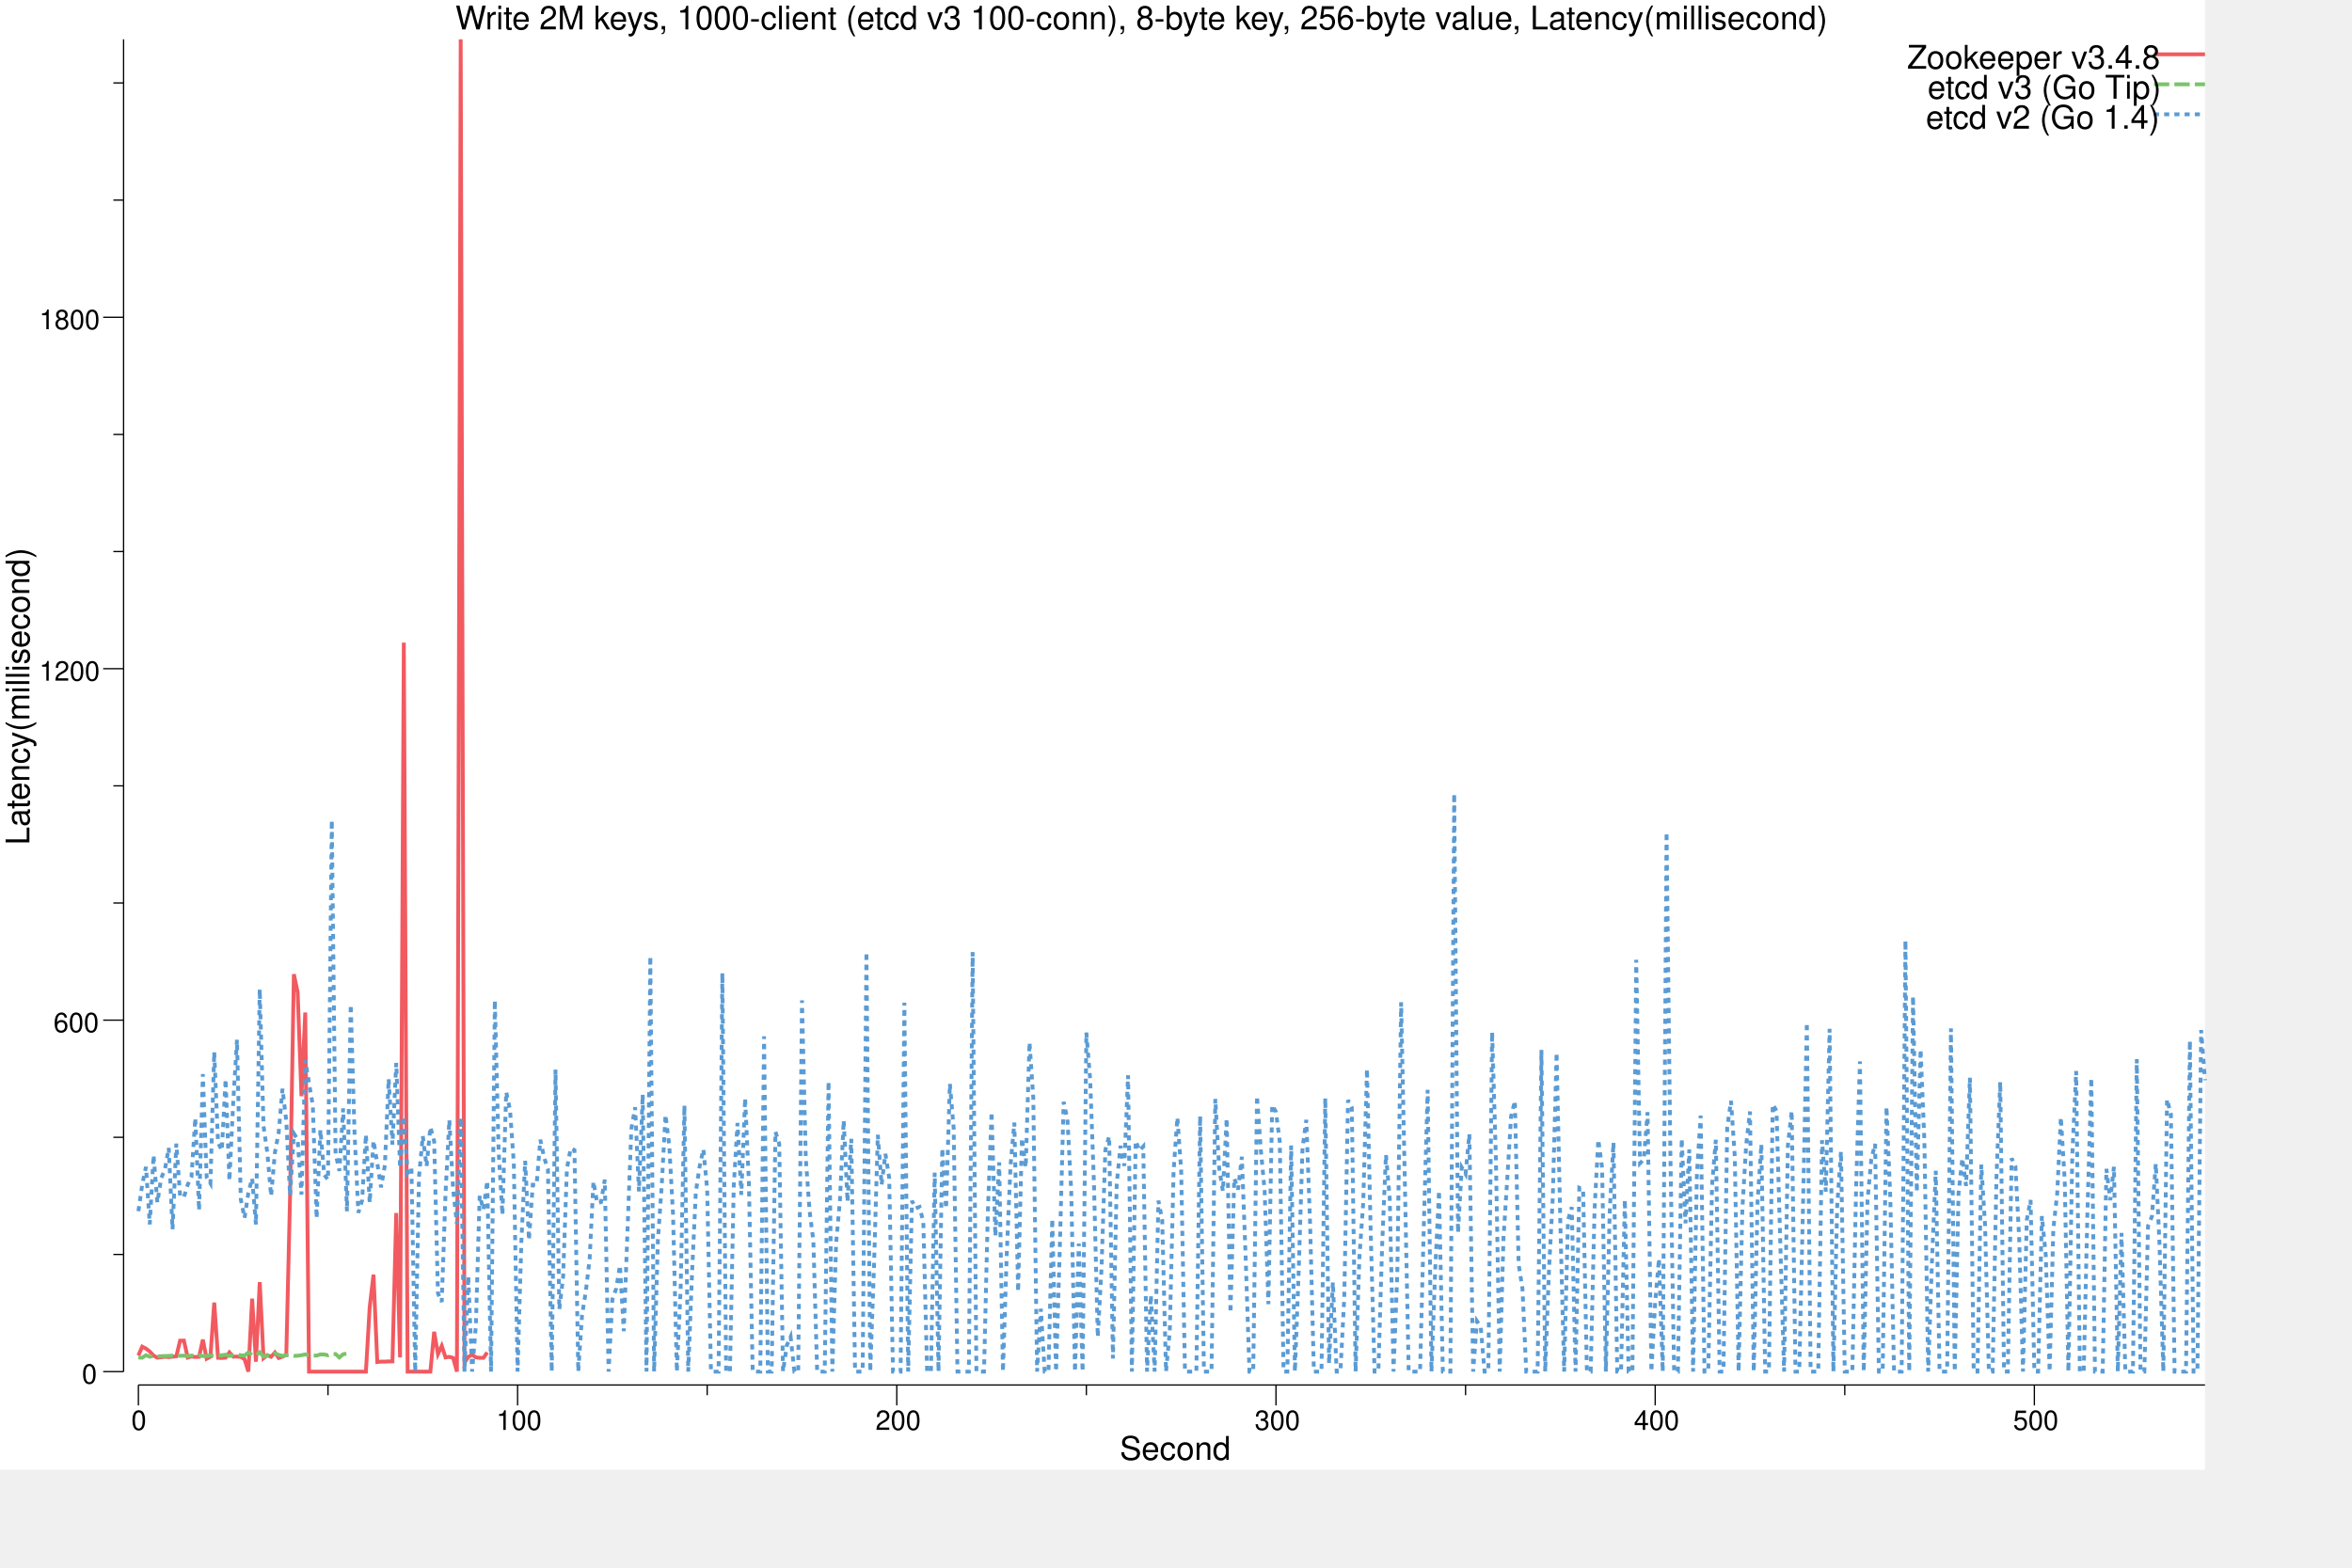
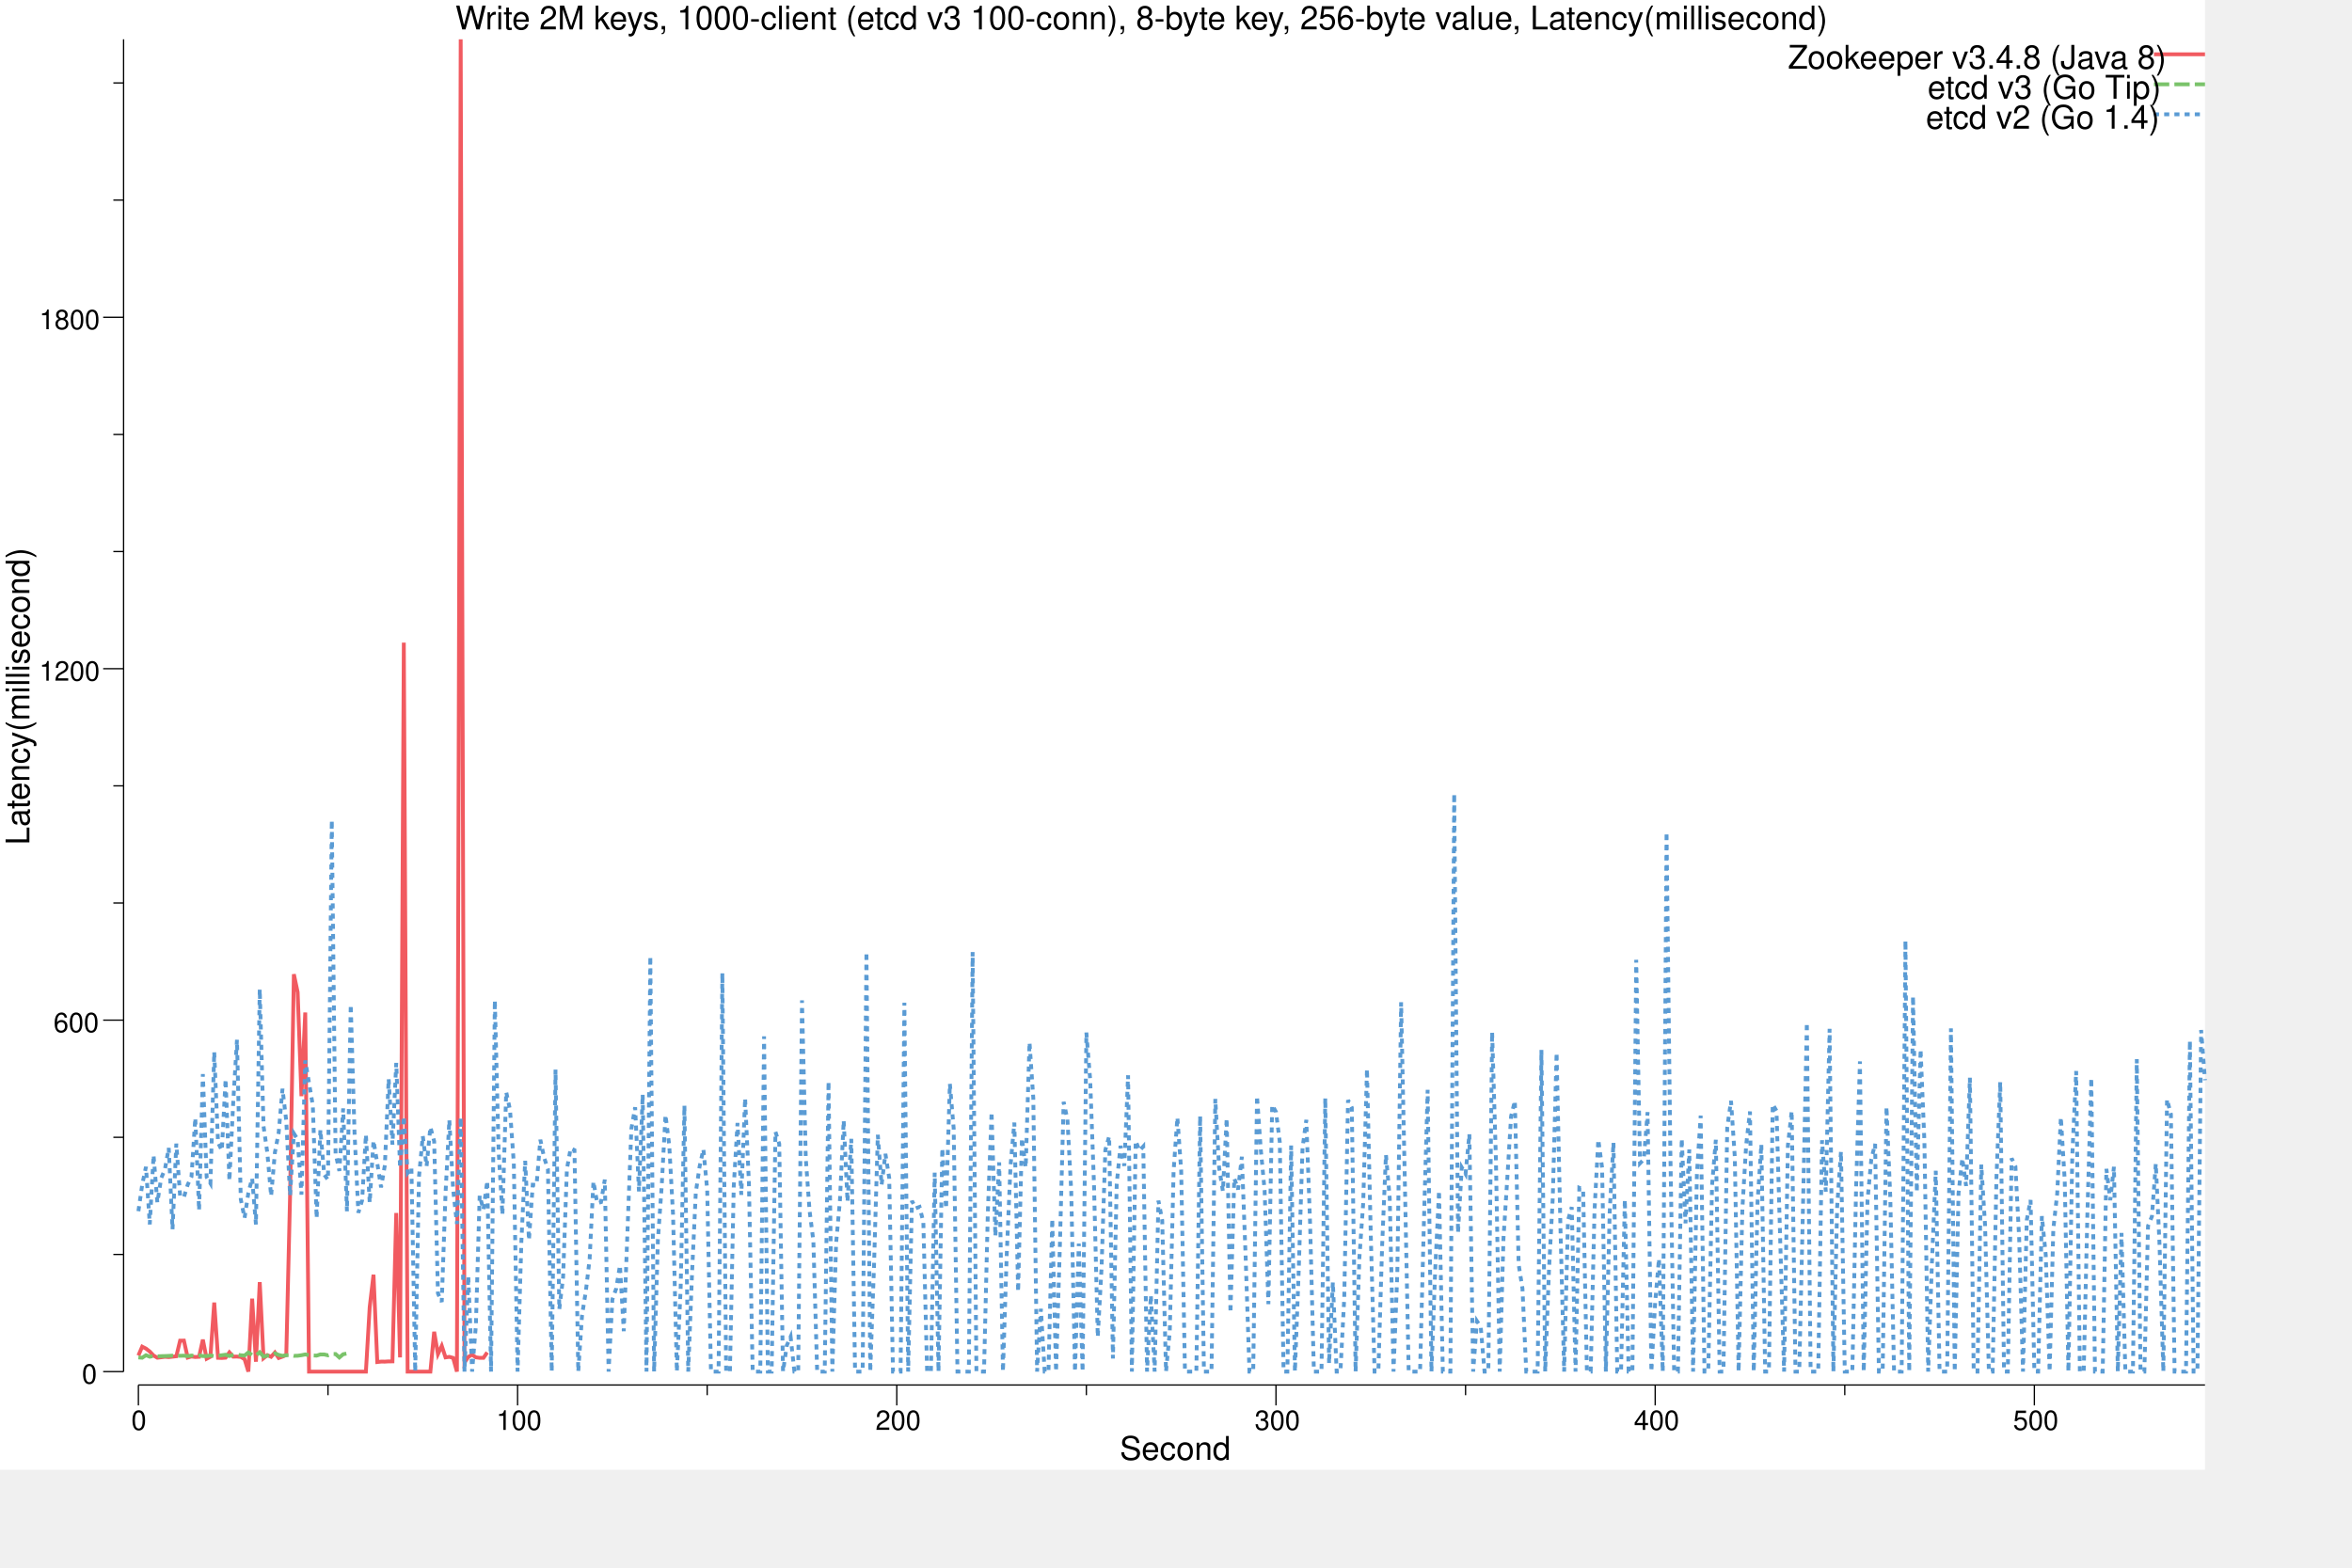
<svg xmlns="http://www.w3.org/2000/svg" width="12in" height="8in">
  <g transform="scale(1, -1) translate(0, -720)">
    <path d="M0,0L1080,0L1080,720L0,720Z" style="fill:#FFFFFF" />
    <text x="223.05" y="-705.6" transform="scale(1, -1)" style="font-family:Helvetica;font-weight:normal;font-style:normal;font-size:12pt">Write 2M keys, 1000-client (etcd v3 100-conn), 8-byte key, 256-byte value, Latency(millisecond)</text>
    <text x="548.46" y="-4.849" transform="scale(1, -1)" style="font-family:Helvetica;font-weight:normal;font-style:normal;font-size:12pt">Second</text>
    <text x="64.31" y="-19.498" transform="scale(1, -1)" style="font-family:Helvetica;font-weight:normal;font-style:normal;font-size:10pt">0</text>
    <text x="243.09" y="-19.498" transform="scale(1, -1)" style="font-family:Helvetica;font-weight:normal;font-style:normal;font-size:10pt">100</text>
    <text x="428.81" y="-19.498" transform="scale(1, -1)" style="font-family:Helvetica;font-weight:normal;font-style:normal;font-size:10pt">200</text>
    <text x="614.54" y="-19.498" transform="scale(1, -1)" style="font-family:Helvetica;font-weight:normal;font-style:normal;font-size:10pt">300</text>
    <text x="800.27" y="-19.498" transform="scale(1, -1)" style="font-family:Helvetica;font-weight:normal;font-style:normal;font-size:10pt">400</text>
    <text x="985.99" y="-19.498" transform="scale(1, -1)" style="font-family:Helvetica;font-weight:normal;font-style:normal;font-size:10pt">500</text>
    <path d="M67.786,31.498L67.786,41.498" style="fill:none;stroke:#000000;stroke-width:0.625" />
    <path d="M253.51,31.498L253.51,41.498" style="fill:none;stroke:#000000;stroke-width:0.625" />
    <path d="M439.24,31.498L439.24,41.498" style="fill:none;stroke:#000000;stroke-width:0.625" />
    <path d="M624.97,31.498L624.97,41.498" style="fill:none;stroke:#000000;stroke-width:0.625" />
    <path d="M810.7,31.498L810.7,41.498" style="fill:none;stroke:#000000;stroke-width:0.625" />
    <path d="M996.42,31.498L996.42,41.498" style="fill:none;stroke:#000000;stroke-width:0.625" />
    <path d="M160.65,36.498L160.65,41.498" style="fill:none;stroke:#000000;stroke-width:0.625" />
    <path d="M346.38,36.498L346.38,41.498" style="fill:none;stroke:#000000;stroke-width:0.625" />
    <path d="M532.1,36.498L532.1,41.498" style="fill:none;stroke:#000000;stroke-width:0.625" />
    <path d="M717.83,36.498L717.83,41.498" style="fill:none;stroke:#000000;stroke-width:0.625" />
    <path d="M903.56,36.498L903.56,41.498" style="fill:none;stroke:#000000;stroke-width:0.625" />
    <path d="M67.786,41.498L1080,41.498" style="fill:none;stroke:#000000;stroke-width:0.625" />
    <g transform="rotate(90)">
      <text x="306.05" y="14.399" transform="scale(1, -1)" style="font-family:Helvetica;font-weight:normal;font-style:normal;font-size:12pt">Latency(millisecond)</text>
    </g>
    <text x="40.104" y="-42.186" transform="scale(1, -1)" style="font-family:Helvetica;font-weight:normal;font-style:normal;font-size:10pt">0</text>
    <text x="26.2" y="-214.36" transform="scale(1, -1)" style="font-family:Helvetica;font-weight:normal;font-style:normal;font-size:10pt">600</text>
    <text x="19.248" y="-386.54" transform="scale(1, -1)" style="font-family:Helvetica;font-weight:normal;font-style:normal;font-size:10pt">1200</text>
    <text x="19.248" y="-558.71" transform="scale(1, -1)" style="font-family:Helvetica;font-weight:normal;font-style:normal;font-size:10pt">1800</text>
    <path d="M50.529,48.06L60.529,48.06" style="fill:none;stroke:#000000;stroke-width:0.625" />
    <path d="M50.529,220.24L60.529,220.24" style="fill:none;stroke:#000000;stroke-width:0.625" />
    <path d="M50.529,392.41L60.529,392.41" style="fill:none;stroke:#000000;stroke-width:0.625" />
    <path d="M50.529,564.58L60.529,564.58" style="fill:none;stroke:#000000;stroke-width:0.625" />
    <path d="M55.529,105.45L60.529,105.45" style="fill:none;stroke:#000000;stroke-width:0.625" />
    <path d="M55.529,162.84L60.529,162.84" style="fill:none;stroke:#000000;stroke-width:0.625" />
    <path d="M55.529,277.63L60.529,277.63" style="fill:none;stroke:#000000;stroke-width:0.625" />
    <path d="M55.529,335.02L60.529,335.02" style="fill:none;stroke:#000000;stroke-width:0.625" />
    <path d="M55.529,449.8L60.529,449.8" style="fill:none;stroke:#000000;stroke-width:0.625" />
    <path d="M55.529,507.19L60.529,507.19" style="fill:none;stroke:#000000;stroke-width:0.625" />
    <path d="M55.529,621.98L60.529,621.98" style="fill:none;stroke:#000000;stroke-width:0.625" />
    <path d="M55.529,679.37L60.529,679.37" style="fill:none;stroke:#000000;stroke-width:0.625" />
    <path d="M60.529,48.06L60.529,700.75" style="fill:none;stroke:#000000;stroke-width:0.625" />
    <path d="M67.786,55.945L69.643,60.275L71.5,59.34L73.357,57.891L75.215,55.923L77.072,54.856L78.929,55.071L80.787,55.318L82.644,55.159L84.501,55.366L86.358,55.578L88.216,63.228L90.073,63.24L91.93,54.935L93.787,55.464L95.645,55.214L97.502,55.315L99.359,63.719L101.22,54.365L103.07,55.339L104.93,81.87L106.79,54.811L108.65,54.738L110.5,54.878L112.36,57.481L114.22,55.378L116.07,55.42L117.93,55.257L119.79,54.152L121.65,48.06L123.5,83.808L125.36,52.89L127.22,91.883L129.08,54.625L130.93,56.132L132.79,55.31L134.65,57.424L136.5,54.721L138.36,55.391L140.22,56.214L142.08,134.25L143.93,242.74L145.79,233.92L147.65,182.99L149.51,223.99L151.36,48.06L153.22,48.06L155.08,48.06L156.93,48.06L158.79,48.06L160.65,48.06L162.51,48.06L164.36,48.06L166.22,48.06L168.08,48.06L169.94,48.06L171.79,48.06L173.65,48.06L175.51,48.06L177.36,48.06L179.22,48.06L181.08,79.682L182.94,95.534L184.79,52.744L186.65,52.955L188.51,52.943L190.37,53.064L192.22,53.072L194.08,125.77L195.94,55.019L197.79,405.18L199.65,48.06L201.51,48.06L203.37,48.06L205.22,48.06L207.08,48.06L208.94,48.06L210.8,48.06L212.65,67.573L214.51,56.639L216.37,60.676L218.22,55.016L220.08,55.282L221.94,54.779L223.8,48.06L225.65,700.75L227.51,52.492L229.37,55.253L231.23,56.315L233.08,55.045L234.94,54.8L236.8,54.797L238.65,57.463" style="fill:none;stroke:#F15A60;stroke-width:1.875" />
    <path d="M67.786,55.001L69.643,54.854L71.5,56.08L73.357,55.351L75.215,55.695L77.072,55.541L78.929,55.636L80.787,55.681L82.644,55.766L84.501,55.879L86.358,55.824L88.216,55.817L90.073,55.849L91.93,55.652L93.787,55.915L95.645,55.816L97.502,56.014L99.359,55.671L101.22,55.657L103.07,55.959L104.93,55.627L106.79,55.775L108.65,56.077L110.5,56.329L112.36,55.701L114.22,56.208L116.07,56.38L117.93,56.071L119.79,55.934L121.65,57.455L123.5,56.13L125.36,55.976L127.22,57.532L129.08,55.41L130.93,55.864L132.79,55.977L134.65,56.982L136.5,56.243L138.36,55.784L140.22,56.062L142.08,56.164L143.93,55.781L145.79,55.835L147.65,56.092L149.51,56.467L151.36,56.091L153.22,55.972L155.08,55.887L156.93,56.478L158.79,56.464L160.65,56.03L162.51,56.674L164.36,56.666L166.22,54.982L168.08,56.568L169.94,56.927" style="fill:none;stroke:#7AC36A;stroke-width:1.875;stroke-dasharray:7.5,2.5" />
    <path d="M67.786,126.64L69.643,139.57L71.5,148.38L73.357,120.17L75.215,154.11L77.072,130.87L78.929,142.77L80.787,147.19L82.644,157.63L84.501,117.77L86.358,159.75L88.216,134.11L90.073,133.5L91.93,139.6L93.787,143.52L95.645,172.33L97.502,127.07L99.359,193.82L101.22,143.29L103.07,140.27L104.93,204.64L106.79,160.27L108.65,156.4L110.5,191.32L112.36,141.55L114.22,179.83L116.07,210.61L117.93,132.48L119.79,123.33L121.65,135.65L123.5,142.76L125.36,120.14L127.22,235.41L129.08,168.23L130.93,155.34L132.79,134.05L134.65,155.43L136.5,165.12L138.36,186.63L140.22,170.77L142.08,134.3L143.93,164.75L145.79,161.81L147.65,134.74L149.51,200.5L151.36,189.47L153.22,178.46L155.08,123.17L156.93,166.54L158.79,144.57L160.65,141.99L162.51,318.23L164.36,154.87L166.22,146.36L168.08,177L169.94,126.6L171.79,227.88L173.65,164.93L175.51,125.87L177.36,131.92L179.22,164.17L181.08,130.79L182.94,161.19L184.79,150.08L186.65,138.3L188.51,149.17L190.37,191.44L192.22,159.25L194.08,199.3L195.94,147.89L197.79,173.11L199.65,145.39L201.51,147.78L203.37,48.06L205.22,143.55L207.08,163.47L208.94,148.67L210.8,167.86L212.65,160.94L214.51,86.34L216.37,82.183L218.22,135.48L220.08,171.36L221.94,137.32L223.8,120.39L225.65,172.49L227.51,48.06L229.37,94.889L231.23,48.06L233.08,70.613L234.94,134.28L236.8,127.37L238.65,141.51L240.51,48.06L242.37,229.97L244.23,155.89L246.08,124.9L247.94,185.04L249.8,176.29L251.66,150.14L253.51,48.06L255.37,111.89L257.23,151.33L259.08,112.49L260.94,139.61L262.8,139.54L264.66,161.66L266.51,152.87L268.37,147.28L270.23,48.06L272.09,196L273.94,78.595L275.8,94.183L277.66,147.27L279.51,157.47L281.37,156.58L283.23,48.06L285.09,75.759L286.94,87.395L288.8,103.21L290.66,141.24L292.52,130.55L294.37,131.09L296.23,142.11L298.09,48.06L299.94,83.399L301.8,88.709L303.66,100.1L305.52,67.848L307.37,117.72L309.23,167L311.09,177.57L312.95,136.34L314.8,183.83L316.66,48.06L318.52,251.54L320.37,48.06L322.23,112.41L324.09,138.81L325.95,173.81L327.8,158.88L329.66,124.97L331.52,48.06L333.38,88.837L335.23,178.44L337.09,48.06L338.95,95.986L340.8,135.84L342.66,148.54L344.52,157.01L346.38,137.2L348.23,48.06L350.09,48.06L351.95,48.06L353.81,243.32L355.66,48.06L357.52,48.06L359.38,138.66L361.23,169.87L363.09,134.64L364.95,182L366.81,140.59L368.66,48.06L370.52,48.06L372.38,48.06L374.24,212.3L376.09,48.06L377.95,48.06L379.81,165.56L381.66,159.65L383.52,48.06L385.38,60.913L387.24,65.124L389.09,48.06L390.95,48.06L392.81,229.93L394.67,152.4L396.52,126.9L398.38,112.15L400.24,48.06L402.09,48.06L403.95,48.06L405.81,190.21L407.67,48.06L409.52,110.99L411.38,131.69L413.24,171.12L415.1,131.27L416.95,162.09L418.81,48.06L420.67,48.06L422.52,48.06L424.38,253.58L426.24,48.06L428.1,100.28L429.95,164.08L431.81,139.57L433.67,154.75L435.53,142.95L437.38,48.06L439.24,48.06L441.1,48.06L442.96,228.78L444.81,48.06L446.67,131.72L448.53,128.07L450.38,128.74L452.24,121.43L454.1,48.06L455.96,48.06L457.81,145.52L459.67,48.06L461.53,157.48L463.39,127.9L465.24,189.09L467.1,167.22L468.96,48.06L470.81,48.06L472.67,48.06L474.53,48.06L476.39,253.61L478.24,48.06L480.1,48.06L481.96,48.06L483.82,125.44L485.67,175.24L487.53,114.39L489.39,150.58L491.24,48.06L493.1,105.61L494.96,149.1L496.82,170.06L498.67,87.225L500.53,162.45L502.39,148.11L504.25,209.33L506.1,182.06L507.96,48.06L509.82,78.835L511.67,48.06L513.53,48.06L515.39,122.88L517.25,48.06L519.1,108.71L520.96,180.22L522.82,171.61L524.68,136.54L526.53,48.06L528.39,110.76L530.25,48.06L532.1,214.16L533.96,191.15L535.82,139.99L537.68,64.996L539.53,98.663L541.39,156.62L543.25,163.3L545.11,54.473L546.96,140L548.82,158.67L550.68,148.84L552.53,193.23L554.39,48.06L556.25,161.05L558.11,156.28L559.96,158.34L561.82,48.06L563.68,85.495L565.54,48.06L567.39,131.83L569.25,122.16L571.11,48.06L572.96,67.855L574.82,146.41L576.68,172.57L578.54,146.64L580.39,48.06L582.25,48.06L584.11,48.06L585.97,48.06L587.82,173.26L589.68,48.06L591.54,48.06L593.39,48.06L595.25,181.64L597.11,147.9L598.97,136.44L600.82,172.12L602.68,76.836L604.54,142.73L606.4,137.27L608.25,153.32L610.11,104.18L611.97,48.06L613.82,48.06L615.68,183.07L617.54,156.76L619.4,136.93L621.25,81.11L623.11,178.63L624.97,175.3L626.83,160.55L628.68,48.06L630.54,48.06L632.4,158.82L634.25,48.06L636.11,97.658L637.97,157.65L639.83,171.4L641.68,120.57L643.54,48.06L645.4,48.06L647.26,48.06L649.11,182.06L650.97,52.02L652.83,91.858L654.68,48.06L656.54,48.06L658.4,83.98L660.26,181.07L662.11,177.39L663.97,48.06L665.83,104L667.69,130.65L669.54,196.35L671.4,114.9L673.26,48.06L675.11,48.06L676.97,109.98L678.83,154.33L680.69,133.02L682.54,48.06L684.4,96.349L686.26,229.02L688.12,139.51L689.97,48.06L691.83,48.06L693.69,48.06L695.54,48.06L697.4,120.38L699.26,186.1L701.12,48.06L702.97,98.024L704.83,136.72L706.69,48.06L708.55,48.06L710.4,48.06L712.26,331.23L714.12,116L715.97,148.09L717.83,144.91L719.69,164.45L721.55,48.06L723.4,72.809L725.26,69.932L727.12,48.06L728.98,48.06L730.83,214.37L732.69,152.33L734.55,48.06L736.4,113.41L738.26,142.56L740.12,173.15L741.98,180.69L743.83,100.48L745.69,88.813L747.55,48.06L749.41,48.06L751.26,48.06L753.12,48.06L754.98,205.63L756.83,48.06L758.69,97.962L760.55,133.39L762.41,204.31L764.26,120.15L766.12,48.06L767.98,122.15L769.84,128.66L771.69,48.06L773.55,138.11L775.41,137.37L777.26,48.06L779.12,48.06L780.98,126.81L782.84,161.7L784.69,148.04L786.55,48.06L788.41,126.16L790.27,160.3L792.12,48.06L793.98,48.06L795.84,132.32L797.69,48.06L799.55,48.06L801.41,249.8L803.27,150.1L805.12,152.02L806.98,175.18L808.84,48.06L810.7,81.954L812.55,103.37L814.41,48.06L816.27,312.31L818.12,156.24L819.98,48.06L821.84,48.06L823.7,162.18L825.55,120.71L827.41,156.87L829.27,48.06L831.13,144.82L832.98,173.47L834.84,48.06L836.7,48.06L838.55,139.32L840.41,161.63L842.27,48.06L844.13,48.06L845.98,167.6L847.84,180.71L849.7,153.23L851.56,48.06L853.41,127.83L855.27,159.21L857.13,175.5L858.98,48.06L860.84,131.04L862.7,159.45L864.56,48.06L866.41,48.06L868.27,179.01L870.13,175.77L871.99,110.58L873.84,48.06L875.7,158.83L877.56,175.73L879.41,48.06L881.27,48.06L883.13,130.17L884.99,219.06L886.84,48.06L888.7,48.06L890.56,48.06L892.42,161.41L894.27,136.22L896.13,215.98L897.99,48.06L899.84,128.85L901.7,155.86L903.56,48.06L905.42,48.06L907.27,48.06L909.13,139.08L910.99,200.03L912.85,48.06L914.7,131.99L916.56,152.16L918.42,159.62L920.27,48.06L922.13,48.06L923.99,177.79L925.85,133.59L927.7,48.06L929.56,48.06L931.42,48.06L933.28,259.27L935.13,48.06L936.99,231.99L938.85,136.03L940.7,205.89L942.56,160.97L944.42,48.06L946.28,102.32L948.13,146.45L949.99,48.06L951.85,48.06L953.71,48.06L955.56,216.21L957.42,48.06L959.28,135.49L961.13,152.52L962.99,139.02L964.85,192.03L966.71,48.06L968.56,48.06L970.42,149.46L972.28,119.74L974.14,48.06L975.99,48.06L977.85,143.02L979.71,189.98L981.56,48.06L983.42,48.06L985.28,152.55L987.14,148.65L988.99,113.16L990.85,48.06L992.71,122.37L994.57,132.12L996.42,48.06L998.28,48.06L1000.1,124.23L1002,105.21L1003.9,48.06L1005.7,117.8L1007.6,135.17L1009.4,172.67L1011.3,141.7L1013.1,48.06L1015,153.91L1016.9,195.32L1018.7,48.06L1020.6,48.06L1022.4,125.35L1024.3,191.89L1026.1,48.06L1028,48.06L1029.9,48.06L1031.7,147.38L1033.6,132.03L1035.4,148.39L1037.3,48.06L1039.1,115.99L1041,48.06L1042.9,48.06L1044.7,48.06L1046.6,201.13L1048.4,48.06L1050.3,48.06L1052.1,119.45L1054,124.06L1055.9,149.92L1057.7,110.97L1059.6,48.06L1061.4,181.45L1063.3,174.13L1065.1,48.06L1067,48.06L1068.9,48.06L1070.7,48.06L1072.6,210.2L1074.4,48.06L1076.3,48.06L1078.1,215.41L1080,190.81" style="fill:none;stroke:#5A9BD4;stroke-width:1.875;stroke-dasharray:2.5,2.5" />
    <path d="M1055,693.4L1080,693.4" style="fill:none;stroke:#F15A60;stroke-width:1.875" />
-     <text x="934.09" y="-686.35" transform="scale(1, -1)" style="font-family:Helvetica;font-weight:normal;font-style:normal;font-size:12pt">Zookeeper v3.4.8</text>
+     <text x="875.74" y="-686.35" transform="scale(1, -1)" style="font-family:Helvetica;font-weight:normal;font-style:normal;font-size:12pt">Zookeeper v3.4.8 (Java 8)</text>
    <path d="M1055,678.7L1080,678.7" style="fill:none;stroke:#7AC36A;stroke-width:1.875;stroke-dasharray:7.5,2.5" />
    <text x="944.13" y="-671.65" transform="scale(1, -1)" style="font-family:Helvetica;font-weight:normal;font-style:normal;font-size:12pt">etcd v3 (Go Tip)</text>
    <path d="M1055,664L1080,664" style="fill:none;stroke:#5A9BD4;stroke-width:1.875;stroke-dasharray:2.5,2.5" />
    <text x="943.28" y="-656.95" transform="scale(1, -1)" style="font-family:Helvetica;font-weight:normal;font-style:normal;font-size:12pt">etcd v2 (Go 1.4)</text>
  </g>
</svg>
